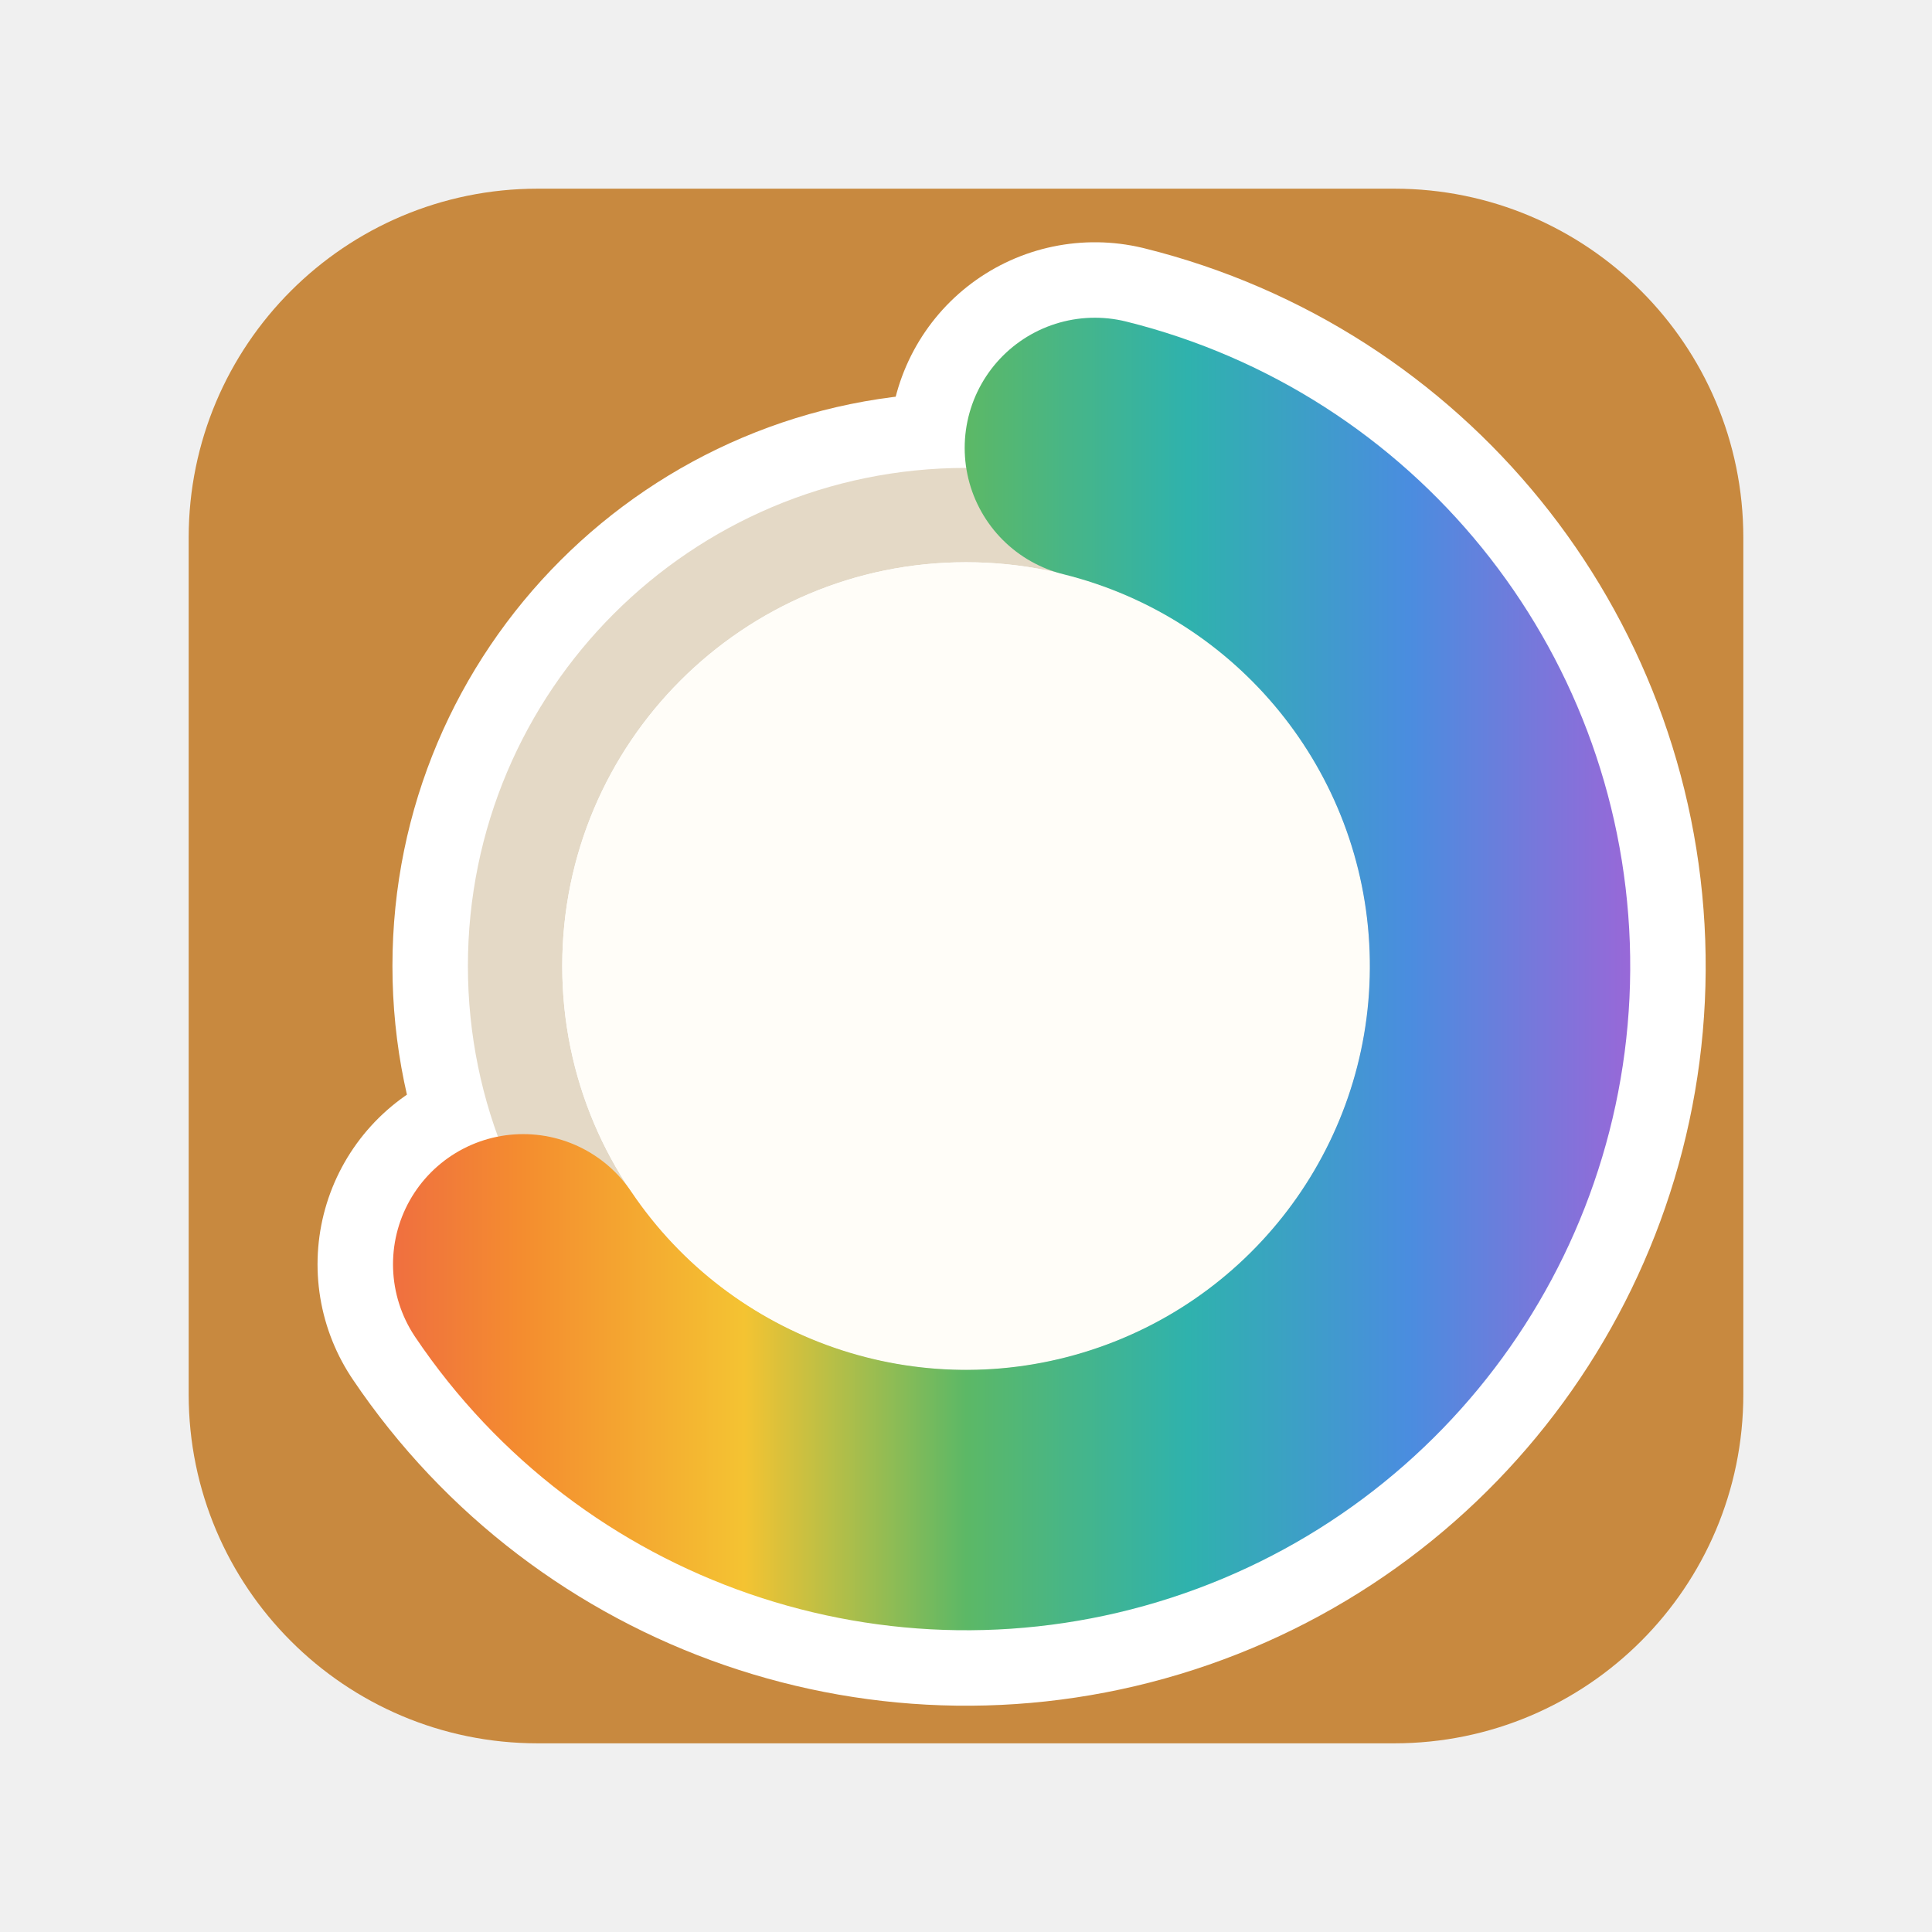
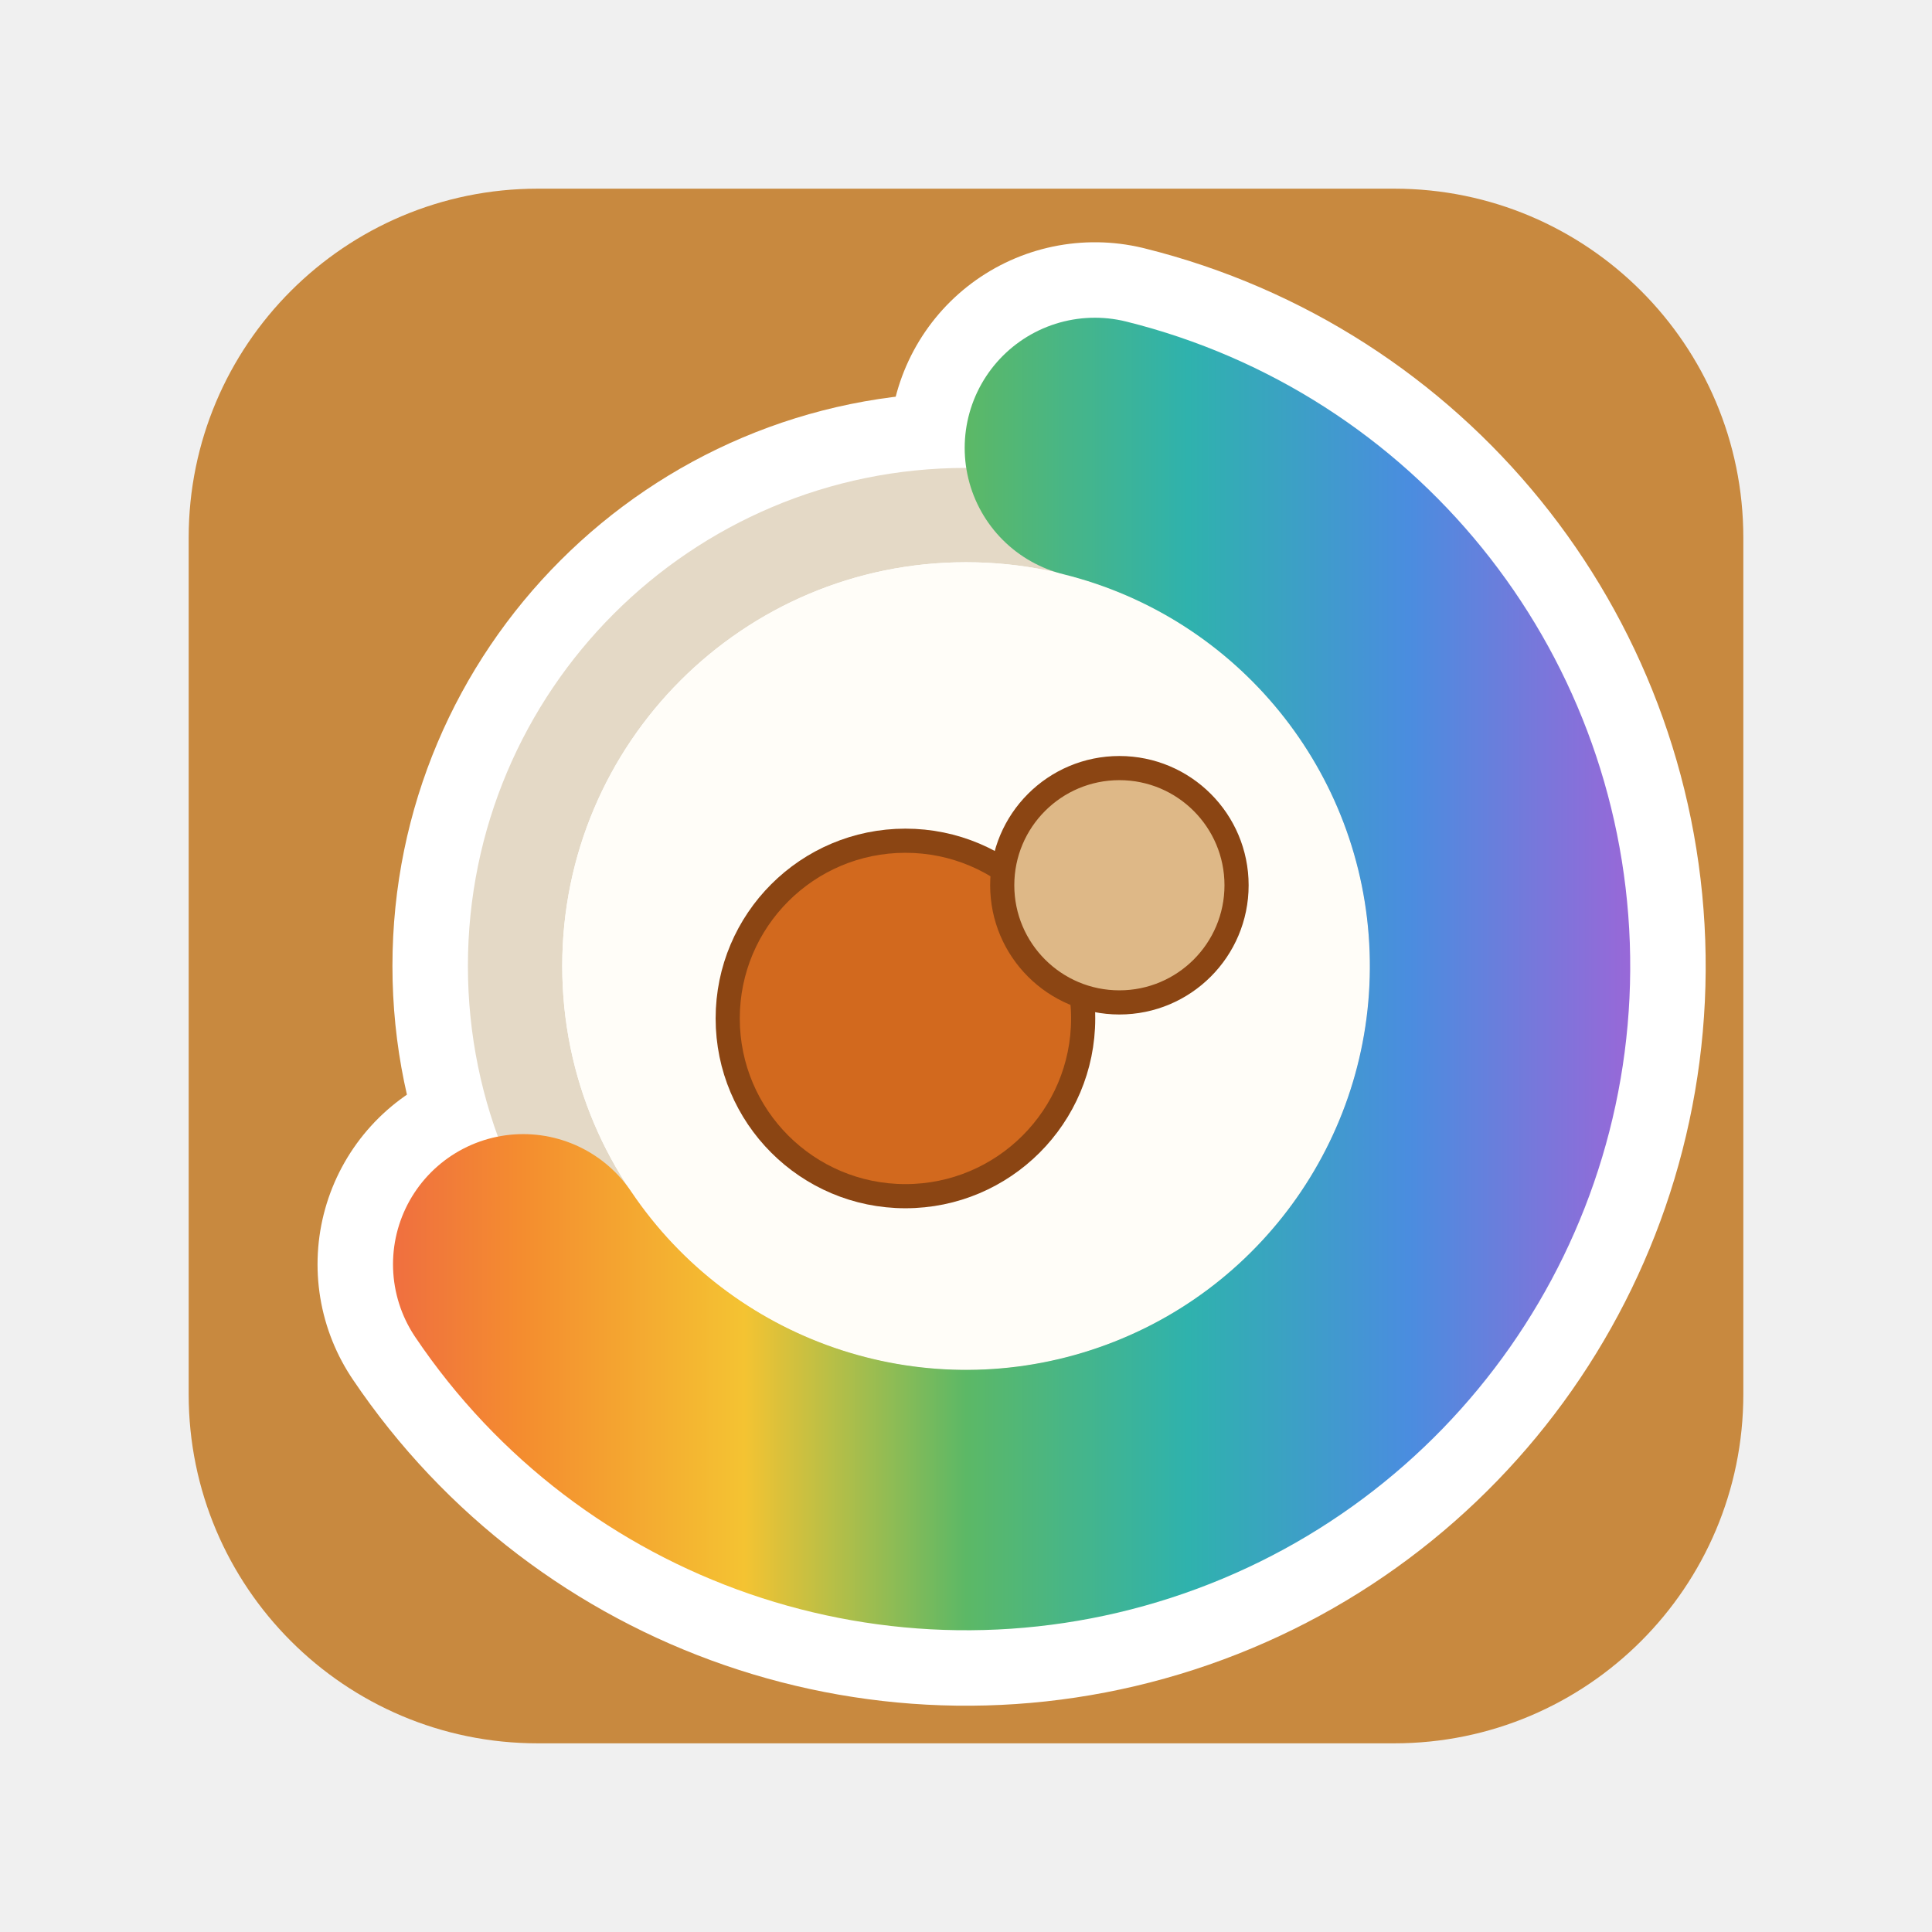
<svg xmlns="http://www.w3.org/2000/svg" viewBox="0 0 1024 1024">
  <defs>
    <linearGradient id="hamsters-plate" x1="0.12" y1="0.02" x2="0.88" y2="0.98">
      <stop offset="0" stop-color="#dfa85b" />
      <stop offset="0.55" stop-color="#c8893f" />
      <stop offset="1" stop-color="#a9692b" />
    </linearGradient>
    <clipPath id="hamsters-clip">
      <rect x="100" y="100" width="824" height="824" rx="185" />
    </clipPath>
    <filter id="hamsters-drop" x="-10%" y="-10%" width="120%" height="125%">
      <feGaussianBlur stdDeviation="14" />
    </filter>
    <filter id="hamsters-blur" x="-25%" y="-25%" width="150%" height="150%">
      <feGaussianBlur stdDeviation="16" />
    </filter>
    <filter id="hamsters-soft" x="-30%" y="-100%" width="160%" height="300%">
      <feGaussianBlur stdDeviation="9" />
    </filter>
    <filter id="hamsters-hsoft" x="-30%" y="-40%" width="160%" height="180%">
      <feGaussianBlur stdDeviation="0.45" />
    </filter>
    <linearGradient id="hamsters-stick" x1="160" y1="160" x2="864" y2="864" gradientUnits="userSpaceOnUse">
      <stop offset="0" stop-color="#ffffff" />
      <stop offset="1" stop-color="#efe7da" />
    </linearGradient>
    <radialGradient id="hamsters-face" cx="447.8" cy="437.1" r="299.6" gradientUnits="userSpaceOnUse">
      <stop offset="0" stop-color="#fffdf8" />
      <stop offset="1" stop-color="#f3ebdd" />
    </radialGradient>
    <linearGradient id="hamsters-band" x1="160" y1="0" x2="864" y2="0" gradientUnits="userSpaceOnUse">
      <stop offset="0%" stop-color="#ec5a4b" />
      <stop offset="16.7%" stop-color="#f48d2f" />
      <stop offset="33.3%" stop-color="#f4c332" />
      <stop offset="50%" stop-color="#5cb866" />
      <stop offset="66.7%" stop-color="#2fb2ad" />
      <stop offset="83.3%" stop-color="#4a8ddf" />
      <stop offset="100%" stop-color="#9868d8" />
    </linearGradient>
    <linearGradient id="hamsters-bandlit" x1="160" y1="160" x2="864" y2="864" gradientUnits="userSpaceOnUse">
      <stop offset="0" stop-color="#fff" stop-opacity="0.22" />
      <stop offset="0.5" stop-color="#fff" stop-opacity="0" />
      <stop offset="1" stop-color="#2a1204" stop-opacity="0.12" />
    </linearGradient>
    <linearGradient id="hamsters-star" x1="0" y1="0" x2="0" y2="1">
      <stop offset="0" stop-color="#ffc53d" />
      <stop offset="1" stop-color="#f7892a" />
    </linearGradient>
  </defs>
  <rect x="100" y="100" width="824" height="824" rx="185" fill="#c8893f" />
  <g fill="#ffffff" stroke="none">
    <circle cx="512" cy="512" r="304" />
    <path d="M580.3 237.4A283 283 0 1 1 277.3 670.1" fill="none" stroke="#ffffff" stroke-width="218" stroke-linecap="round" />
  </g>
  <circle cx="512" cy="512" r="239" fill="none" stroke="#e4d9c6" stroke-width="50" />
  <circle cx="512" cy="512" r="214" fill="#fffdf8" />
  <path d="M580.3 237.4A283 283 0 1 1 277.3 670.1" fill="none" stroke="url(#hamsters-band)" stroke-width="138" stroke-linecap="round" />
+   <circle cx="479.9" cy="539.8" r="94.2" fill="#D2691E" stroke="#8B4513" stroke-width="12.8" />
+   <circle cx="593.3" cy="469.2" r="62.1" fill="#DEB887" stroke="#8B4513" stroke-width="12.8" />
</svg>
